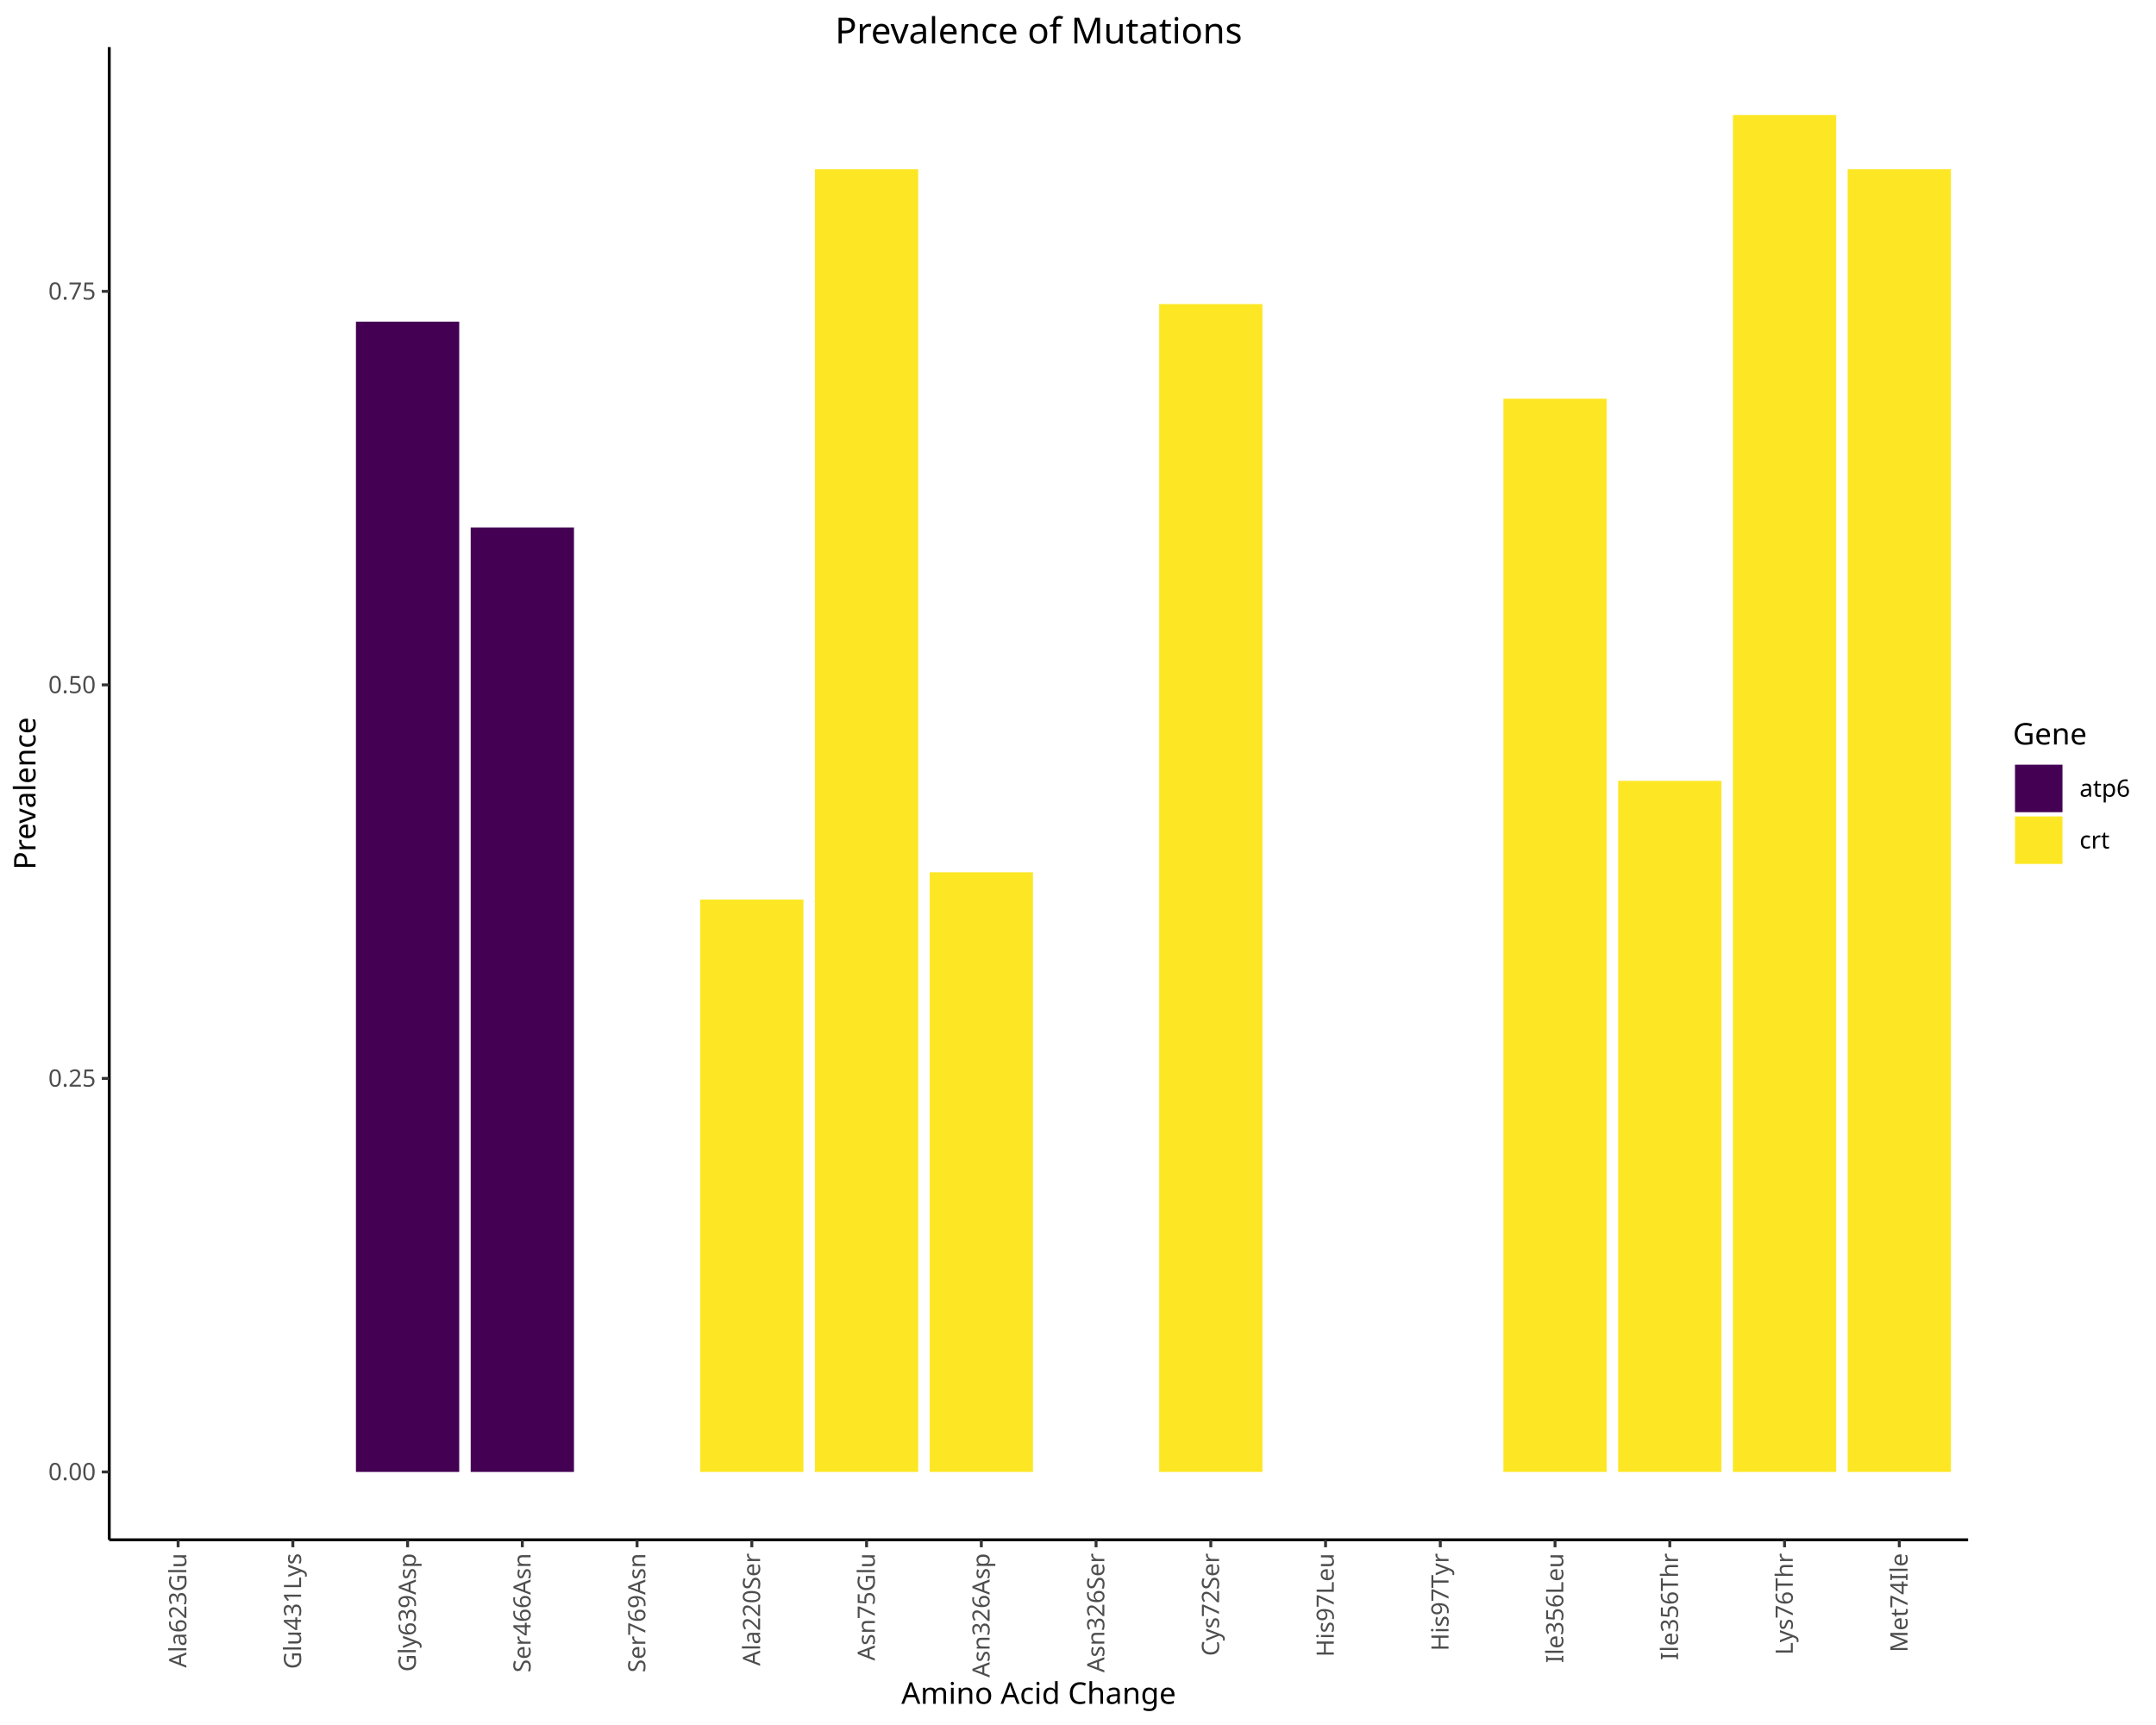
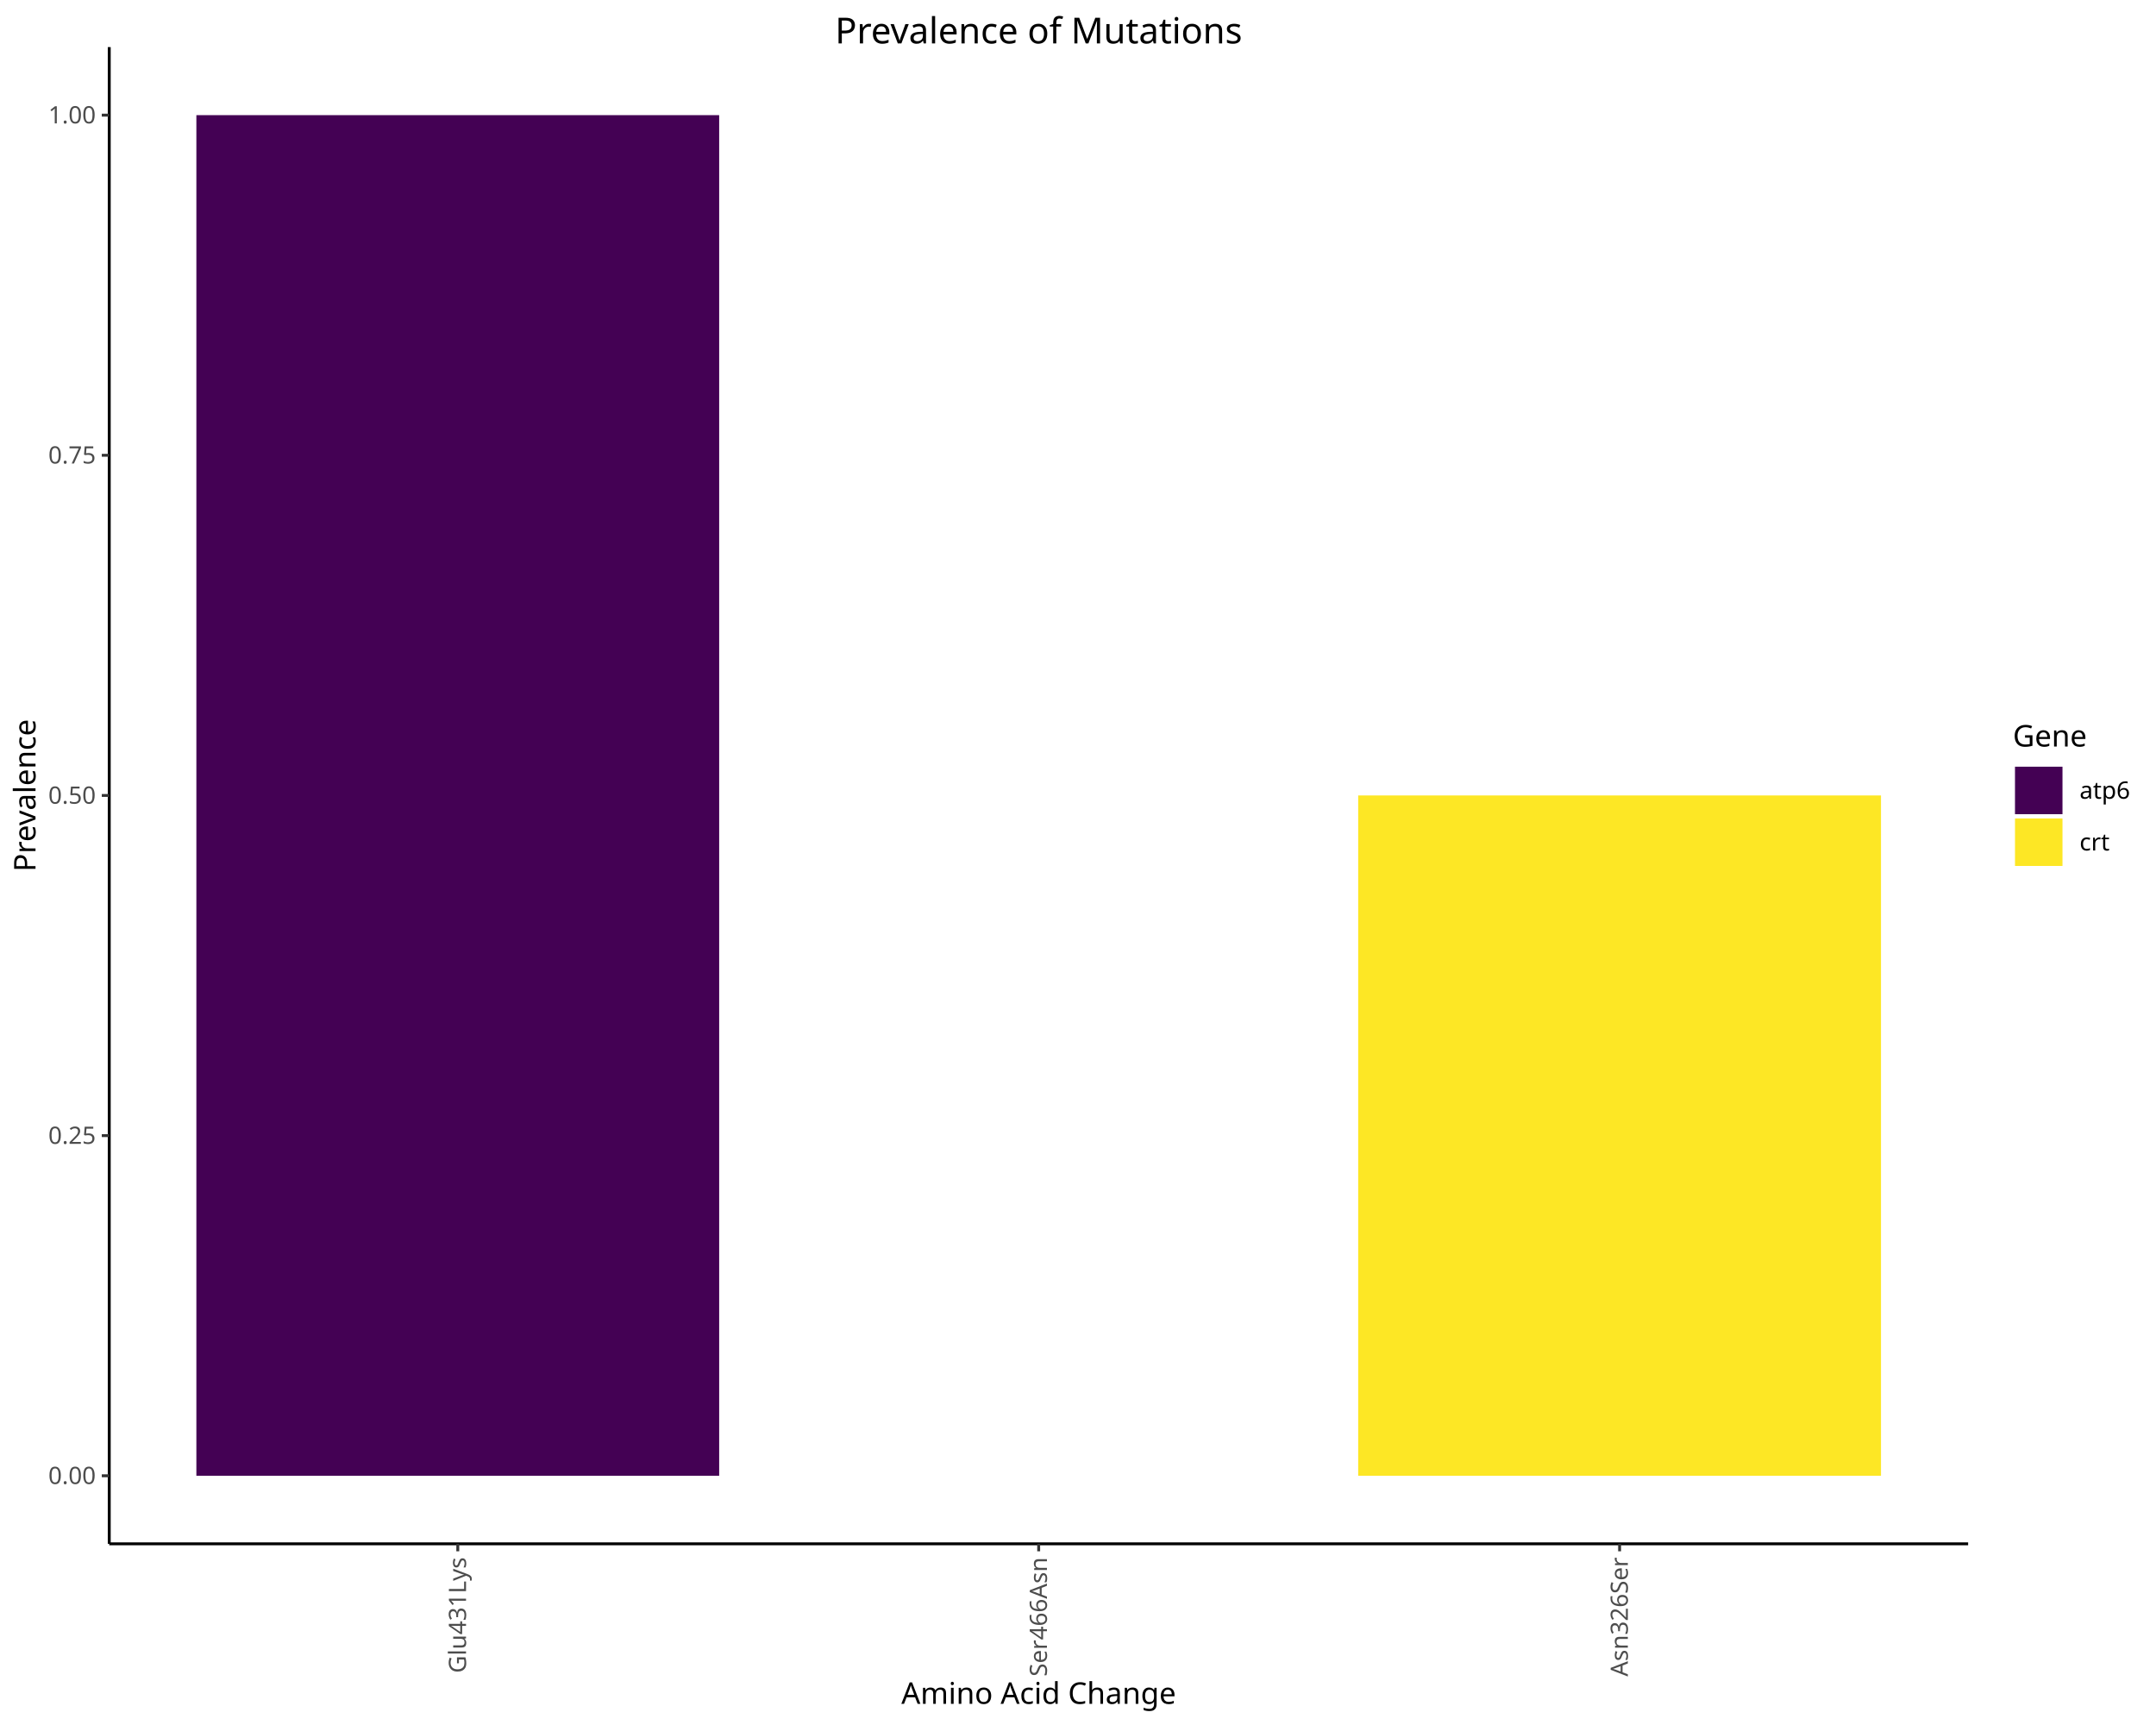
<svg xmlns="http://www.w3.org/2000/svg" class="svglite" data-engine-version="2.0" width="720.00pt" height="576.00pt" viewBox="0 0 720.00 576.00">
  <defs>
    <style type="text/css">
    .svglite line, .svglite polyline, .svglite polygon, .svglite path, .svglite rect, .svglite circle {
      fill: none;
      stroke: #000000;
      stroke-linecap: round;
      stroke-linejoin: round;
      stroke-miterlimit: 10.00;
    }
  </style>
  </defs>
  <rect width="100%" height="100%" style="stroke: none; fill: #FFFFFF;" />
  <defs>
    <clipPath id="cpMC4wMHw3MjAuMDB8MC4wMHw1NzYuMDA=">
      <rect x="0.00" y="0.00" width="720.00" height="576.00" />
    </clipPath>
  </defs>
  <g clip-path="url(#cpMC4wMHw3MjAuMDB8MC4wMHw1NzYuMDA=)">
    <rect x="0.00" y="0.00" width="720.00" height="576.00" style="stroke-width: 0.97; stroke: #FFFFFF; fill: #FFFFFF;" />
  </g>
  <defs>
-     <clipPath id="cpMzYuNDh8NjU3LjI2fDE1LjczfDUxNC4xNg==">
-       <rect x="36.48" y="15.73" width="620.78" height="498.43" />
+     <clipPath id="cpMzYuNDh8NjU3LjI2fDE1LjczfDUxNS41MA==">
+       <rect x="36.48" y="15.73" width="620.78" height="499.77" />
    </clipPath>
  </defs>
-   <g clip-path="url(#cpMzYuNDh8NjU3LjI2fDE1LjczfDUxNC4xNg==)">
-     <rect x="36.48" y="15.73" width="620.78" height="498.43" style="stroke-width: 0.97; stroke: none; fill: #FFFFFF;" />
-     <rect x="42.23" y="491.50" width="34.49" height="0.00" style="stroke-width: 1.07; stroke: none; stroke-linecap: square; stroke-linejoin: miter; fill: #440154;" />
-     <rect x="80.55" y="491.50" width="34.49" height="0.00" style="stroke-width: 1.07; stroke: none; stroke-linecap: square; stroke-linejoin: miter; fill: #440154;" />
-     <rect x="118.87" y="107.40" width="34.49" height="384.10" style="stroke-width: 1.07; stroke: none; stroke-linecap: square; stroke-linejoin: miter; fill: #440154;" />
-     <rect x="157.19" y="176.13" width="34.49" height="315.37" style="stroke-width: 1.07; stroke: none; stroke-linecap: square; stroke-linejoin: miter; fill: #440154;" />
-     <rect x="195.51" y="491.50" width="34.49" height="0.00" style="stroke-width: 1.07; stroke: none; stroke-linecap: square; stroke-linejoin: miter; fill: #440154;" />
-     <rect x="233.83" y="300.37" width="34.49" height="191.13" style="stroke-width: 1.07; stroke: none; stroke-linecap: square; stroke-linejoin: miter; fill: #FDE725;" />
-     <rect x="272.15" y="56.51" width="34.49" height="434.99" style="stroke-width: 1.07; stroke: none; stroke-linecap: square; stroke-linejoin: miter; fill: #FDE725;" />
-     <rect x="310.47" y="291.27" width="34.49" height="200.23" style="stroke-width: 1.07; stroke: none; stroke-linecap: square; stroke-linejoin: miter; fill: #FDE725;" />
-     <rect x="348.79" y="491.50" width="34.49" height="0.00" style="stroke-width: 1.07; stroke: none; stroke-linecap: square; stroke-linejoin: miter; fill: #FDE725;" />
-     <rect x="387.11" y="101.53" width="34.49" height="389.97" style="stroke-width: 1.07; stroke: none; stroke-linecap: square; stroke-linejoin: miter; fill: #FDE725;" />
-     <rect x="425.43" y="491.50" width="34.49" height="0.00" style="stroke-width: 1.07; stroke: none; stroke-linecap: square; stroke-linejoin: miter; fill: #FDE725;" />
-     <rect x="463.75" y="491.50" width="34.49" height="0.00" style="stroke-width: 1.07; stroke: none; stroke-linecap: square; stroke-linejoin: miter; fill: #FDE725;" />
-     <rect x="502.07" y="133.13" width="34.49" height="358.37" style="stroke-width: 1.07; stroke: none; stroke-linecap: square; stroke-linejoin: miter; fill: #FDE725;" />
-     <rect x="540.39" y="260.74" width="34.49" height="230.76" style="stroke-width: 1.07; stroke: none; stroke-linecap: square; stroke-linejoin: miter; fill: #FDE725;" />
-     <rect x="578.71" y="38.39" width="34.49" height="453.11" style="stroke-width: 1.07; stroke: none; stroke-linecap: square; stroke-linejoin: miter; fill: #FDE725;" />
-     <rect x="617.03" y="56.51" width="34.49" height="434.99" style="stroke-width: 1.07; stroke: none; stroke-linecap: square; stroke-linejoin: miter; fill: #FDE725;" />
+   <g clip-path="url(#cpMzYuNDh8NjU3LjI2fDE1LjczfDUxNS41MA==)">
+     <rect x="36.48" y="15.73" width="620.78" height="499.77" style="stroke-width: 0.97; stroke: none; fill: #FFFFFF;" />
+     <rect x="65.58" y="38.45" width="174.59" height="454.33" style="stroke-width: 1.07; stroke: none; stroke-linecap: square; stroke-linejoin: miter; fill: #440154;" />
+     <rect x="259.58" y="492.78" width="174.59" height="0.00" style="stroke-width: 1.07; stroke: none; stroke-linecap: square; stroke-linejoin: miter; fill: #440154;" />
+     <rect x="453.57" y="265.61" width="174.59" height="227.17" style="stroke-width: 1.07; stroke: none; stroke-linecap: square; stroke-linejoin: miter; fill: #FDE725;" />
  </g>
  <g clip-path="url(#cpMC4wMHw3MjAuMDB8MC4wMHw1NzYuMDA=)">
-     <polyline points="36.48,514.16 36.48,15.73 " style="stroke-width: 0.97; stroke-linecap: butt;" />
-     <text x="32.00" y="494.25" text-anchor="end" style="font-size: 8.00px; fill: #4D4D4D; font-family: sans;" textLength="15.57px" lengthAdjust="spacingAndGlyphs">0.00</text>
-     <text x="32.00" y="362.85" text-anchor="end" style="font-size: 8.00px; fill: #4D4D4D; font-family: sans;" textLength="15.57px" lengthAdjust="spacingAndGlyphs">0.25</text>
-     <text x="32.00" y="231.45" text-anchor="end" style="font-size: 8.00px; fill: #4D4D4D; font-family: sans;" textLength="15.57px" lengthAdjust="spacingAndGlyphs">0.50</text>
-     <text x="32.00" y="100.04" text-anchor="end" style="font-size: 8.00px; fill: #4D4D4D; font-family: sans;" textLength="15.57px" lengthAdjust="spacingAndGlyphs">0.75</text>
-     <polyline points="33.99,491.50 36.48,491.50 " style="stroke-width: 0.97; stroke: #333333; stroke-linecap: butt;" />
-     <polyline points="33.99,360.10 36.48,360.10 " style="stroke-width: 0.97; stroke: #333333; stroke-linecap: butt;" />
-     <polyline points="33.99,228.69 36.48,228.69 " style="stroke-width: 0.97; stroke: #333333; stroke-linecap: butt;" />
-     <polyline points="33.99,97.29 36.48,97.29 " style="stroke-width: 0.97; stroke: #333333; stroke-linecap: butt;" />
-     <polyline points="36.48,514.16 657.26,514.16 " style="stroke-width: 0.97; stroke-linecap: butt;" />
-     <polyline points="59.48,516.65 59.48,514.16 " style="stroke-width: 0.97; stroke: #333333; stroke-linecap: butt;" />
-     <polyline points="97.80,516.65 97.80,514.16 " style="stroke-width: 0.97; stroke: #333333; stroke-linecap: butt;" />
-     <polyline points="136.12,516.65 136.12,514.16 " style="stroke-width: 0.97; stroke: #333333; stroke-linecap: butt;" />
-     <polyline points="174.43,516.65 174.43,514.16 " style="stroke-width: 0.97; stroke: #333333; stroke-linecap: butt;" />
-     <polyline points="212.75,516.65 212.75,514.16 " style="stroke-width: 0.97; stroke: #333333; stroke-linecap: butt;" />
-     <polyline points="251.07,516.65 251.07,514.16 " style="stroke-width: 0.97; stroke: #333333; stroke-linecap: butt;" />
-     <polyline points="289.39,516.65 289.39,514.16 " style="stroke-width: 0.97; stroke: #333333; stroke-linecap: butt;" />
-     <polyline points="327.71,516.65 327.71,514.16 " style="stroke-width: 0.97; stroke: #333333; stroke-linecap: butt;" />
-     <polyline points="366.03,516.65 366.03,514.16 " style="stroke-width: 0.97; stroke: #333333; stroke-linecap: butt;" />
-     <polyline points="404.35,516.65 404.35,514.16 " style="stroke-width: 0.97; stroke: #333333; stroke-linecap: butt;" />
-     <polyline points="442.67,516.65 442.67,514.16 " style="stroke-width: 0.97; stroke: #333333; stroke-linecap: butt;" />
-     <polyline points="480.99,516.65 480.99,514.16 " style="stroke-width: 0.97; stroke: #333333; stroke-linecap: butt;" />
-     <polyline points="519.31,516.65 519.31,514.16 " style="stroke-width: 0.97; stroke: #333333; stroke-linecap: butt;" />
-     <polyline points="557.63,516.65 557.63,514.16 " style="stroke-width: 0.97; stroke: #333333; stroke-linecap: butt;" />
-     <polyline points="595.95,516.65 595.95,514.16 " style="stroke-width: 0.97; stroke: #333333; stroke-linecap: butt;" />
-     <polyline points="634.27,516.65 634.27,514.16 " style="stroke-width: 0.97; stroke: #333333; stroke-linecap: butt;" />
-     <text transform="translate(62.23,518.64) rotate(-90)" text-anchor="end" style="font-size: 8.00px; fill: #4D4D4D; font-family: sans;" textLength="37.36px" lengthAdjust="spacingAndGlyphs">Ala623Glu</text>
-     <text transform="translate(100.55,518.64) rotate(-90)" text-anchor="end" style="font-size: 8.00px; fill: #4D4D4D; font-family: sans;" textLength="38.26px" lengthAdjust="spacingAndGlyphs">Glu431Lys</text>
-     <text transform="translate(138.87,518.64) rotate(-90)" text-anchor="end" style="font-size: 8.00px; fill: #4D4D4D; font-family: sans;" textLength="39.14px" lengthAdjust="spacingAndGlyphs">Gly639Asp</text>
-     <text transform="translate(177.19,518.64) rotate(-90)" text-anchor="end" style="font-size: 8.00px; fill: #4D4D4D; font-family: sans;" textLength="39.59px" lengthAdjust="spacingAndGlyphs">Ser466Asn</text>
-     <text transform="translate(215.51,518.64) rotate(-90)" text-anchor="end" style="font-size: 8.00px; fill: #4D4D4D; font-family: sans;" textLength="39.59px" lengthAdjust="spacingAndGlyphs">Ser769Asn</text>
-     <text transform="translate(253.83,518.64) rotate(-90)" text-anchor="end" style="font-size: 8.00px; fill: #4D4D4D; font-family: sans;" textLength="37.36px" lengthAdjust="spacingAndGlyphs">Ala220Ser</text>
-     <text transform="translate(292.15,518.64) rotate(-90)" text-anchor="end" style="font-size: 8.00px; fill: #4D4D4D; font-family: sans;" textLength="35.14px" lengthAdjust="spacingAndGlyphs">Asn75Glu</text>
-     <text transform="translate(330.47,518.64) rotate(-90)" text-anchor="end" style="font-size: 8.00px; fill: #4D4D4D; font-family: sans;" textLength="40.93px" lengthAdjust="spacingAndGlyphs">Asn326Asp</text>
-     <text transform="translate(368.79,518.64) rotate(-90)" text-anchor="end" style="font-size: 8.00px; fill: #4D4D4D; font-family: sans;" textLength="39.59px" lengthAdjust="spacingAndGlyphs">Asn326Ser</text>
-     <text transform="translate(407.10,518.64) rotate(-90)" text-anchor="end" style="font-size: 8.00px; fill: #4D4D4D; font-family: sans;" textLength="35.14px" lengthAdjust="spacingAndGlyphs">Cys72Ser</text>
-     <text transform="translate(445.42,518.64) rotate(-90)" text-anchor="end" style="font-size: 8.00px; fill: #4D4D4D; font-family: sans;" textLength="33.81px" lengthAdjust="spacingAndGlyphs">His97Leu</text>
-     <text transform="translate(483.74,518.64) rotate(-90)" text-anchor="end" style="font-size: 8.00px; fill: #4D4D4D; font-family: sans;" textLength="32.01px" lengthAdjust="spacingAndGlyphs">His97Tyr</text>
-     <text transform="translate(522.06,518.64) rotate(-90)" text-anchor="end" style="font-size: 8.00px; fill: #4D4D4D; font-family: sans;" textLength="35.15px" lengthAdjust="spacingAndGlyphs">Ile356Leu</text>
-     <text transform="translate(560.38,518.64) rotate(-90)" text-anchor="end" style="font-size: 8.00px; fill: #4D4D4D; font-family: sans;" textLength="33.80px" lengthAdjust="spacingAndGlyphs">Ile356Thr</text>
-     <text transform="translate(598.70,518.64) rotate(-90)" text-anchor="end" style="font-size: 8.00px; fill: #4D4D4D; font-family: sans;" textLength="33.36px" lengthAdjust="spacingAndGlyphs">Lys76Thr</text>
-     <text transform="translate(637.02,518.64) rotate(-90)" text-anchor="end" style="font-size: 8.00px; fill: #4D4D4D; font-family: sans;" textLength="30.69px" lengthAdjust="spacingAndGlyphs">Met74Ile</text>
+     <polyline points="36.48,515.50 36.48,15.73 " style="stroke-width: 0.97; stroke-linecap: butt;" />
+     <text x="32.00" y="495.53" text-anchor="end" style="font-size: 8.00px; fill: #4D4D4D; font-family: sans;" textLength="15.57px" lengthAdjust="spacingAndGlyphs">0.00</text>
+     <text x="32.00" y="381.95" text-anchor="end" style="font-size: 8.00px; fill: #4D4D4D; font-family: sans;" textLength="15.57px" lengthAdjust="spacingAndGlyphs">0.25</text>
+     <text x="32.00" y="268.37" text-anchor="end" style="font-size: 8.00px; fill: #4D4D4D; font-family: sans;" textLength="15.57px" lengthAdjust="spacingAndGlyphs">0.50</text>
+     <text x="32.00" y="154.78" text-anchor="end" style="font-size: 8.00px; fill: #4D4D4D; font-family: sans;" textLength="15.57px" lengthAdjust="spacingAndGlyphs">0.75</text>
+     <text x="32.00" y="41.20" text-anchor="end" style="font-size: 8.00px; fill: #4D4D4D; font-family: sans;" textLength="15.57px" lengthAdjust="spacingAndGlyphs">1.00</text>
+     <polyline points="33.99,492.78 36.48,492.78 " style="stroke-width: 0.97; stroke: #333333; stroke-linecap: butt;" />
+     <polyline points="33.99,379.20 36.48,379.20 " style="stroke-width: 0.97; stroke: #333333; stroke-linecap: butt;" />
+     <polyline points="33.99,265.61 36.48,265.61 " style="stroke-width: 0.97; stroke: #333333; stroke-linecap: butt;" />
+     <polyline points="33.99,152.03 36.48,152.03 " style="stroke-width: 0.97; stroke: #333333; stroke-linecap: butt;" />
+     <polyline points="33.99,38.45 36.48,38.45 " style="stroke-width: 0.97; stroke: #333333; stroke-linecap: butt;" />
+     <polyline points="36.48,515.50 657.26,515.50 " style="stroke-width: 0.97; stroke-linecap: butt;" />
+     <polyline points="152.88,517.99 152.88,515.50 " style="stroke-width: 0.97; stroke: #333333; stroke-linecap: butt;" />
+     <polyline points="346.87,517.99 346.87,515.50 " style="stroke-width: 0.97; stroke: #333333; stroke-linecap: butt;" />
+     <polyline points="540.87,517.99 540.87,515.50 " style="stroke-width: 0.97; stroke: #333333; stroke-linecap: butt;" />
+     <text transform="translate(155.63,519.98) rotate(-90)" text-anchor="end" style="font-size: 8.00px; fill: #4D4D4D; font-family: sans;" textLength="38.26px" lengthAdjust="spacingAndGlyphs">Glu431Lys</text>
+     <text transform="translate(349.63,519.98) rotate(-90)" text-anchor="end" style="font-size: 8.00px; fill: #4D4D4D; font-family: sans;" textLength="39.59px" lengthAdjust="spacingAndGlyphs">Ser466Asn</text>
+     <text transform="translate(543.62,519.98) rotate(-90)" text-anchor="end" style="font-size: 8.00px; fill: #4D4D4D; font-family: sans;" textLength="39.59px" lengthAdjust="spacingAndGlyphs">Asn326Ser</text>
    <text x="346.87" y="568.94" text-anchor="middle" style="font-size: 10.00px; font-family: sans;" textLength="88.40px" lengthAdjust="spacingAndGlyphs">Amino Acid Change</text>
-     <text transform="translate(11.86,264.94) rotate(-90)" text-anchor="middle" style="font-size: 10.00px; font-family: sans;" textLength="50.04px" lengthAdjust="spacingAndGlyphs">Prevalence</text>
-     <rect x="667.22" y="235.71" width="47.80" height="58.46" style="stroke-width: 0.97; stroke: none; fill: #FFFFFF;" />
-     <text x="672.20" y="248.61" style="font-size: 10.00px; font-family: sans;" textLength="24.47px" lengthAdjust="spacingAndGlyphs">Gene</text>
-     <rect x="672.91" y="255.34" width="15.86" height="15.86" style="stroke-width: 1.07; stroke: none; stroke-linecap: square; stroke-linejoin: miter; fill: #440154;" />
-     <rect x="672.91" y="272.62" width="15.86" height="15.86" style="stroke-width: 1.07; stroke: none; stroke-linecap: square; stroke-linejoin: miter; fill: #FDE725;" />
-     <text x="694.47" y="266.03" style="font-size: 8.00px; font-family: sans;" textLength="15.57px" lengthAdjust="spacingAndGlyphs">atp6</text>
-     <text x="694.47" y="283.31" style="font-size: 8.00px; font-family: sans;" textLength="8.89px" lengthAdjust="spacingAndGlyphs">crt</text>
+     <text transform="translate(11.86,265.61) rotate(-90)" text-anchor="middle" style="font-size: 10.00px; font-family: sans;" textLength="50.04px" lengthAdjust="spacingAndGlyphs">Prevalence</text>
+     <rect x="667.22" y="236.38" width="47.80" height="58.46" style="stroke-width: 0.97; stroke: none; fill: #FFFFFF;" />
+     <text x="672.20" y="249.28" style="font-size: 10.00px; font-family: sans;" textLength="24.47px" lengthAdjust="spacingAndGlyphs">Gene</text>
+     <rect x="672.91" y="256.01" width="15.86" height="15.86" style="stroke-width: 1.07; stroke: none; stroke-linecap: square; stroke-linejoin: miter; fill: #440154;" />
+     <rect x="672.91" y="273.29" width="15.86" height="15.86" style="stroke-width: 1.07; stroke: none; stroke-linecap: square; stroke-linejoin: miter; fill: #FDE725;" />
+     <text x="694.47" y="266.70" style="font-size: 8.00px; font-family: sans;" textLength="15.57px" lengthAdjust="spacingAndGlyphs">atp6</text>
+     <text x="694.47" y="283.98" style="font-size: 8.00px; font-family: sans;" textLength="8.89px" lengthAdjust="spacingAndGlyphs">crt</text>
    <text x="346.87" y="14.49" text-anchor="middle" style="font-size: 12.00px; font-family: sans;" textLength="128.76px" lengthAdjust="spacingAndGlyphs">Prevalence of Mutations</text>
  </g>
</svg>
